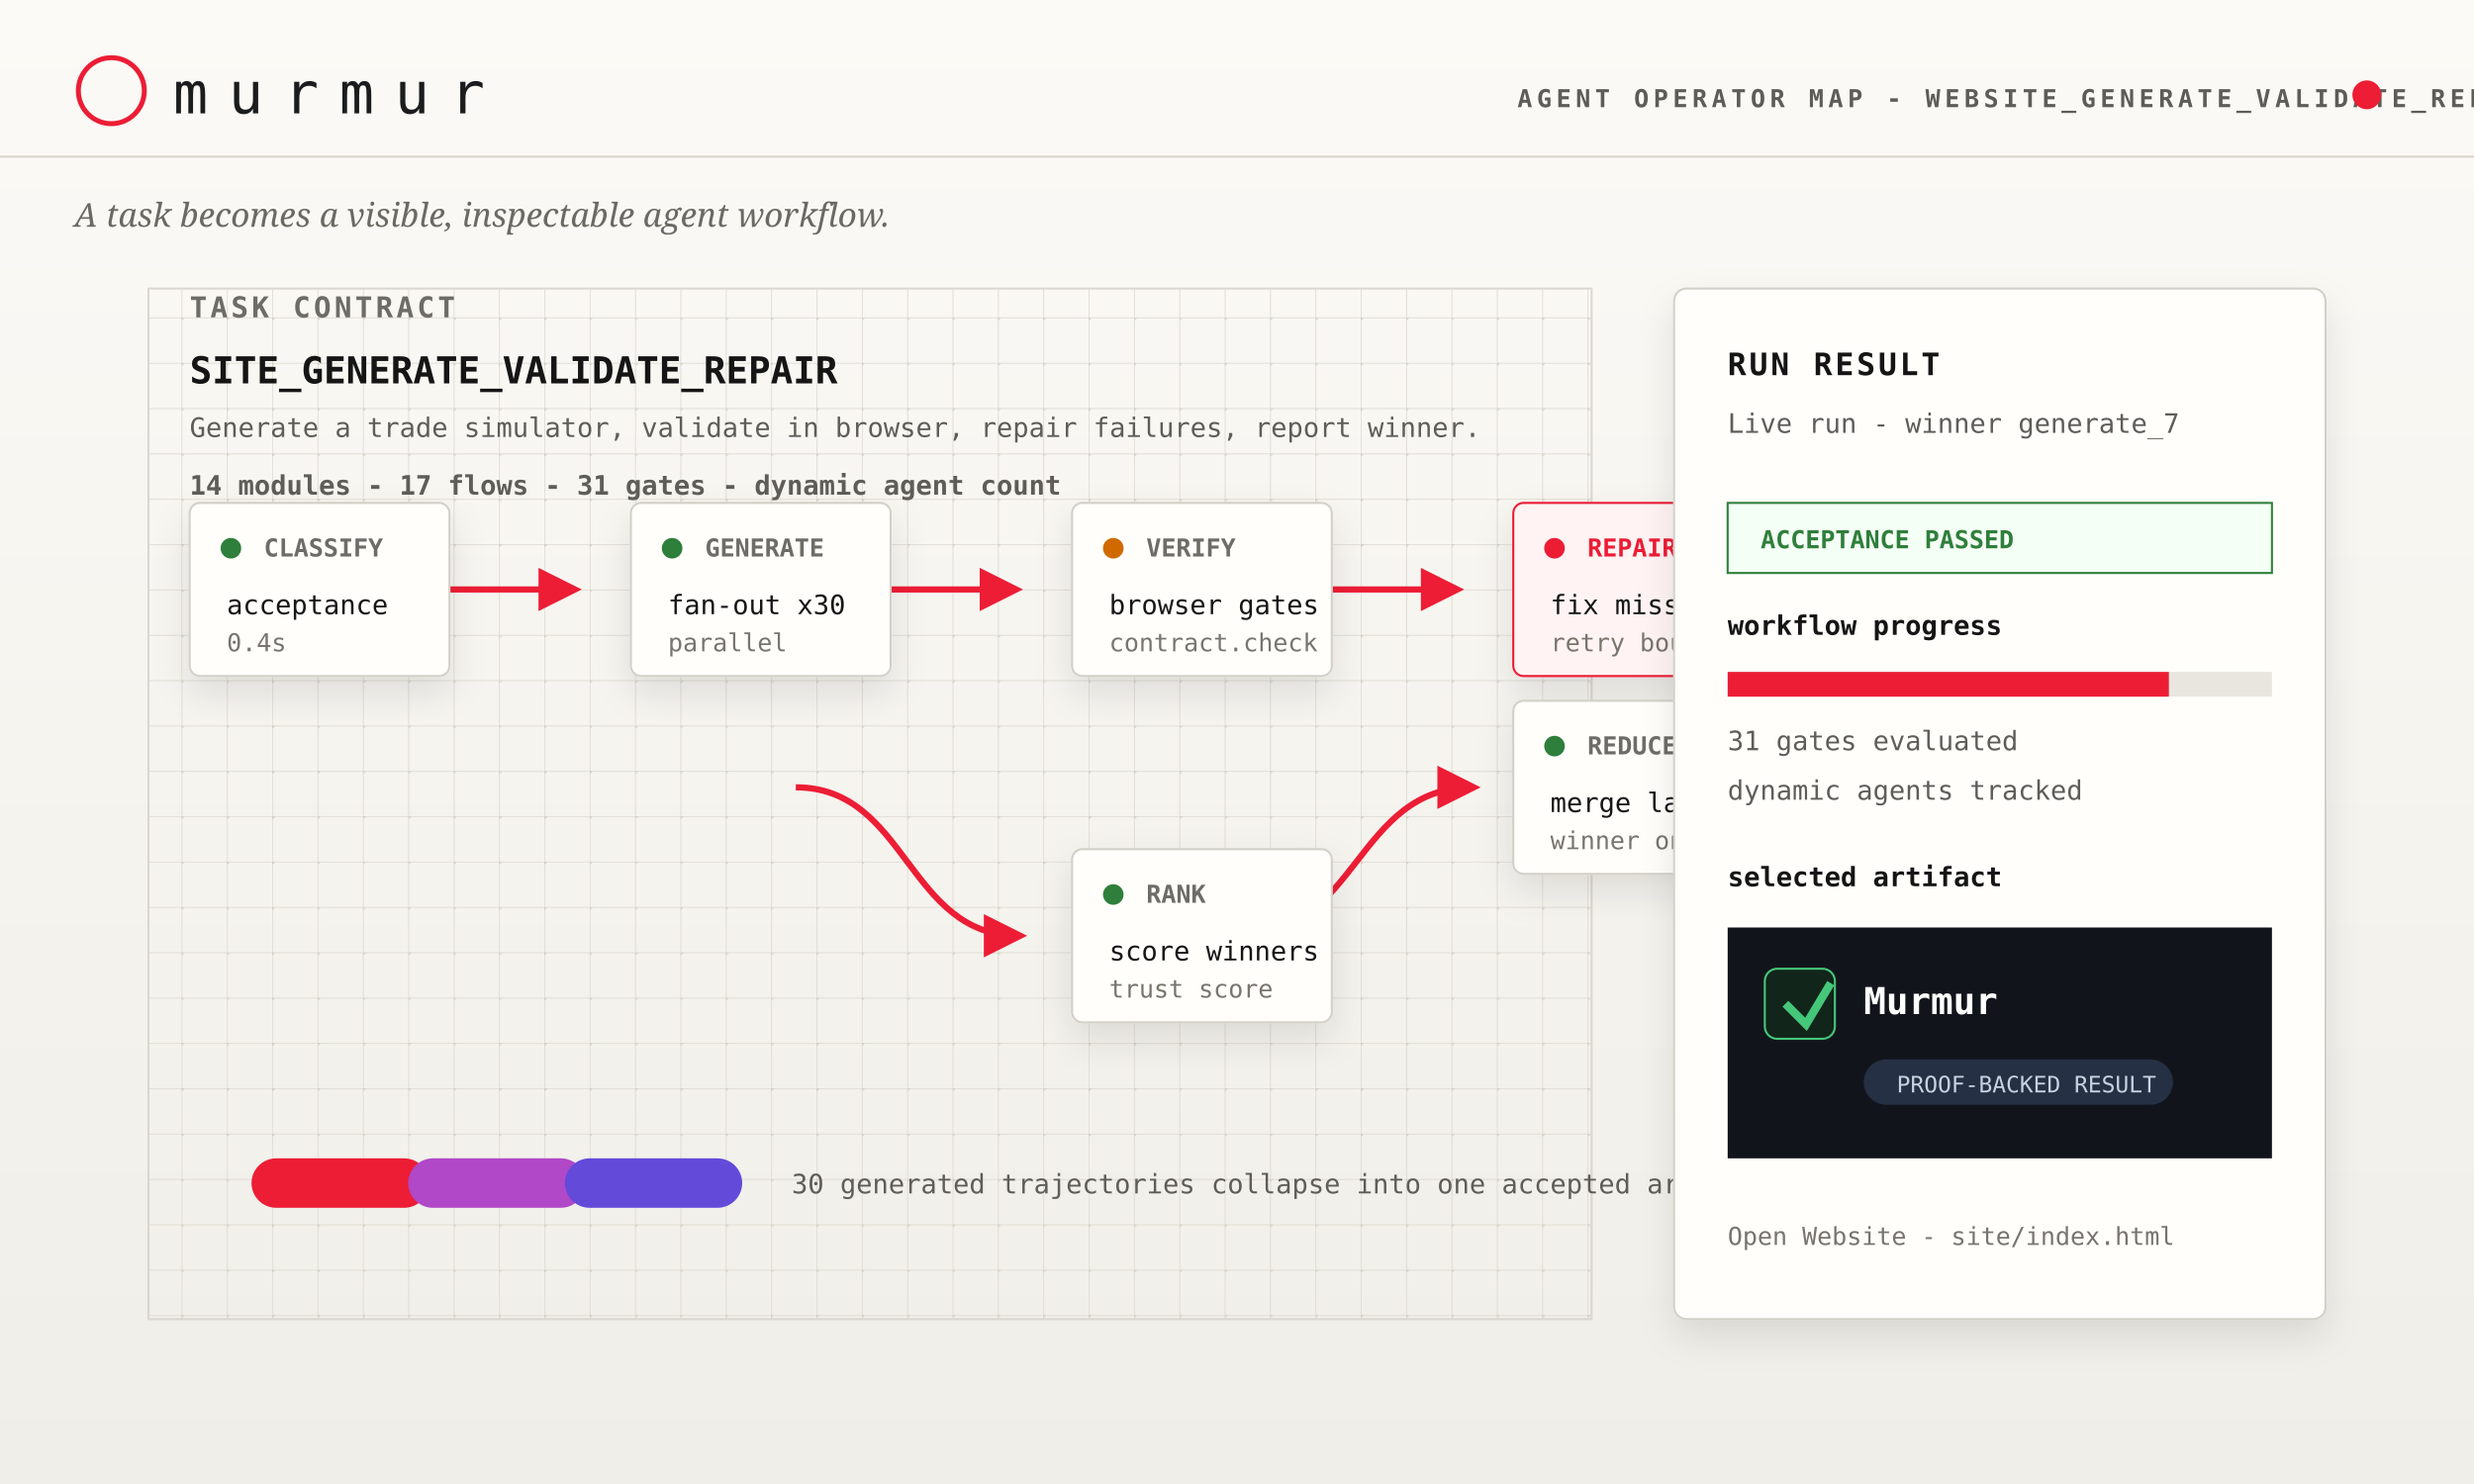
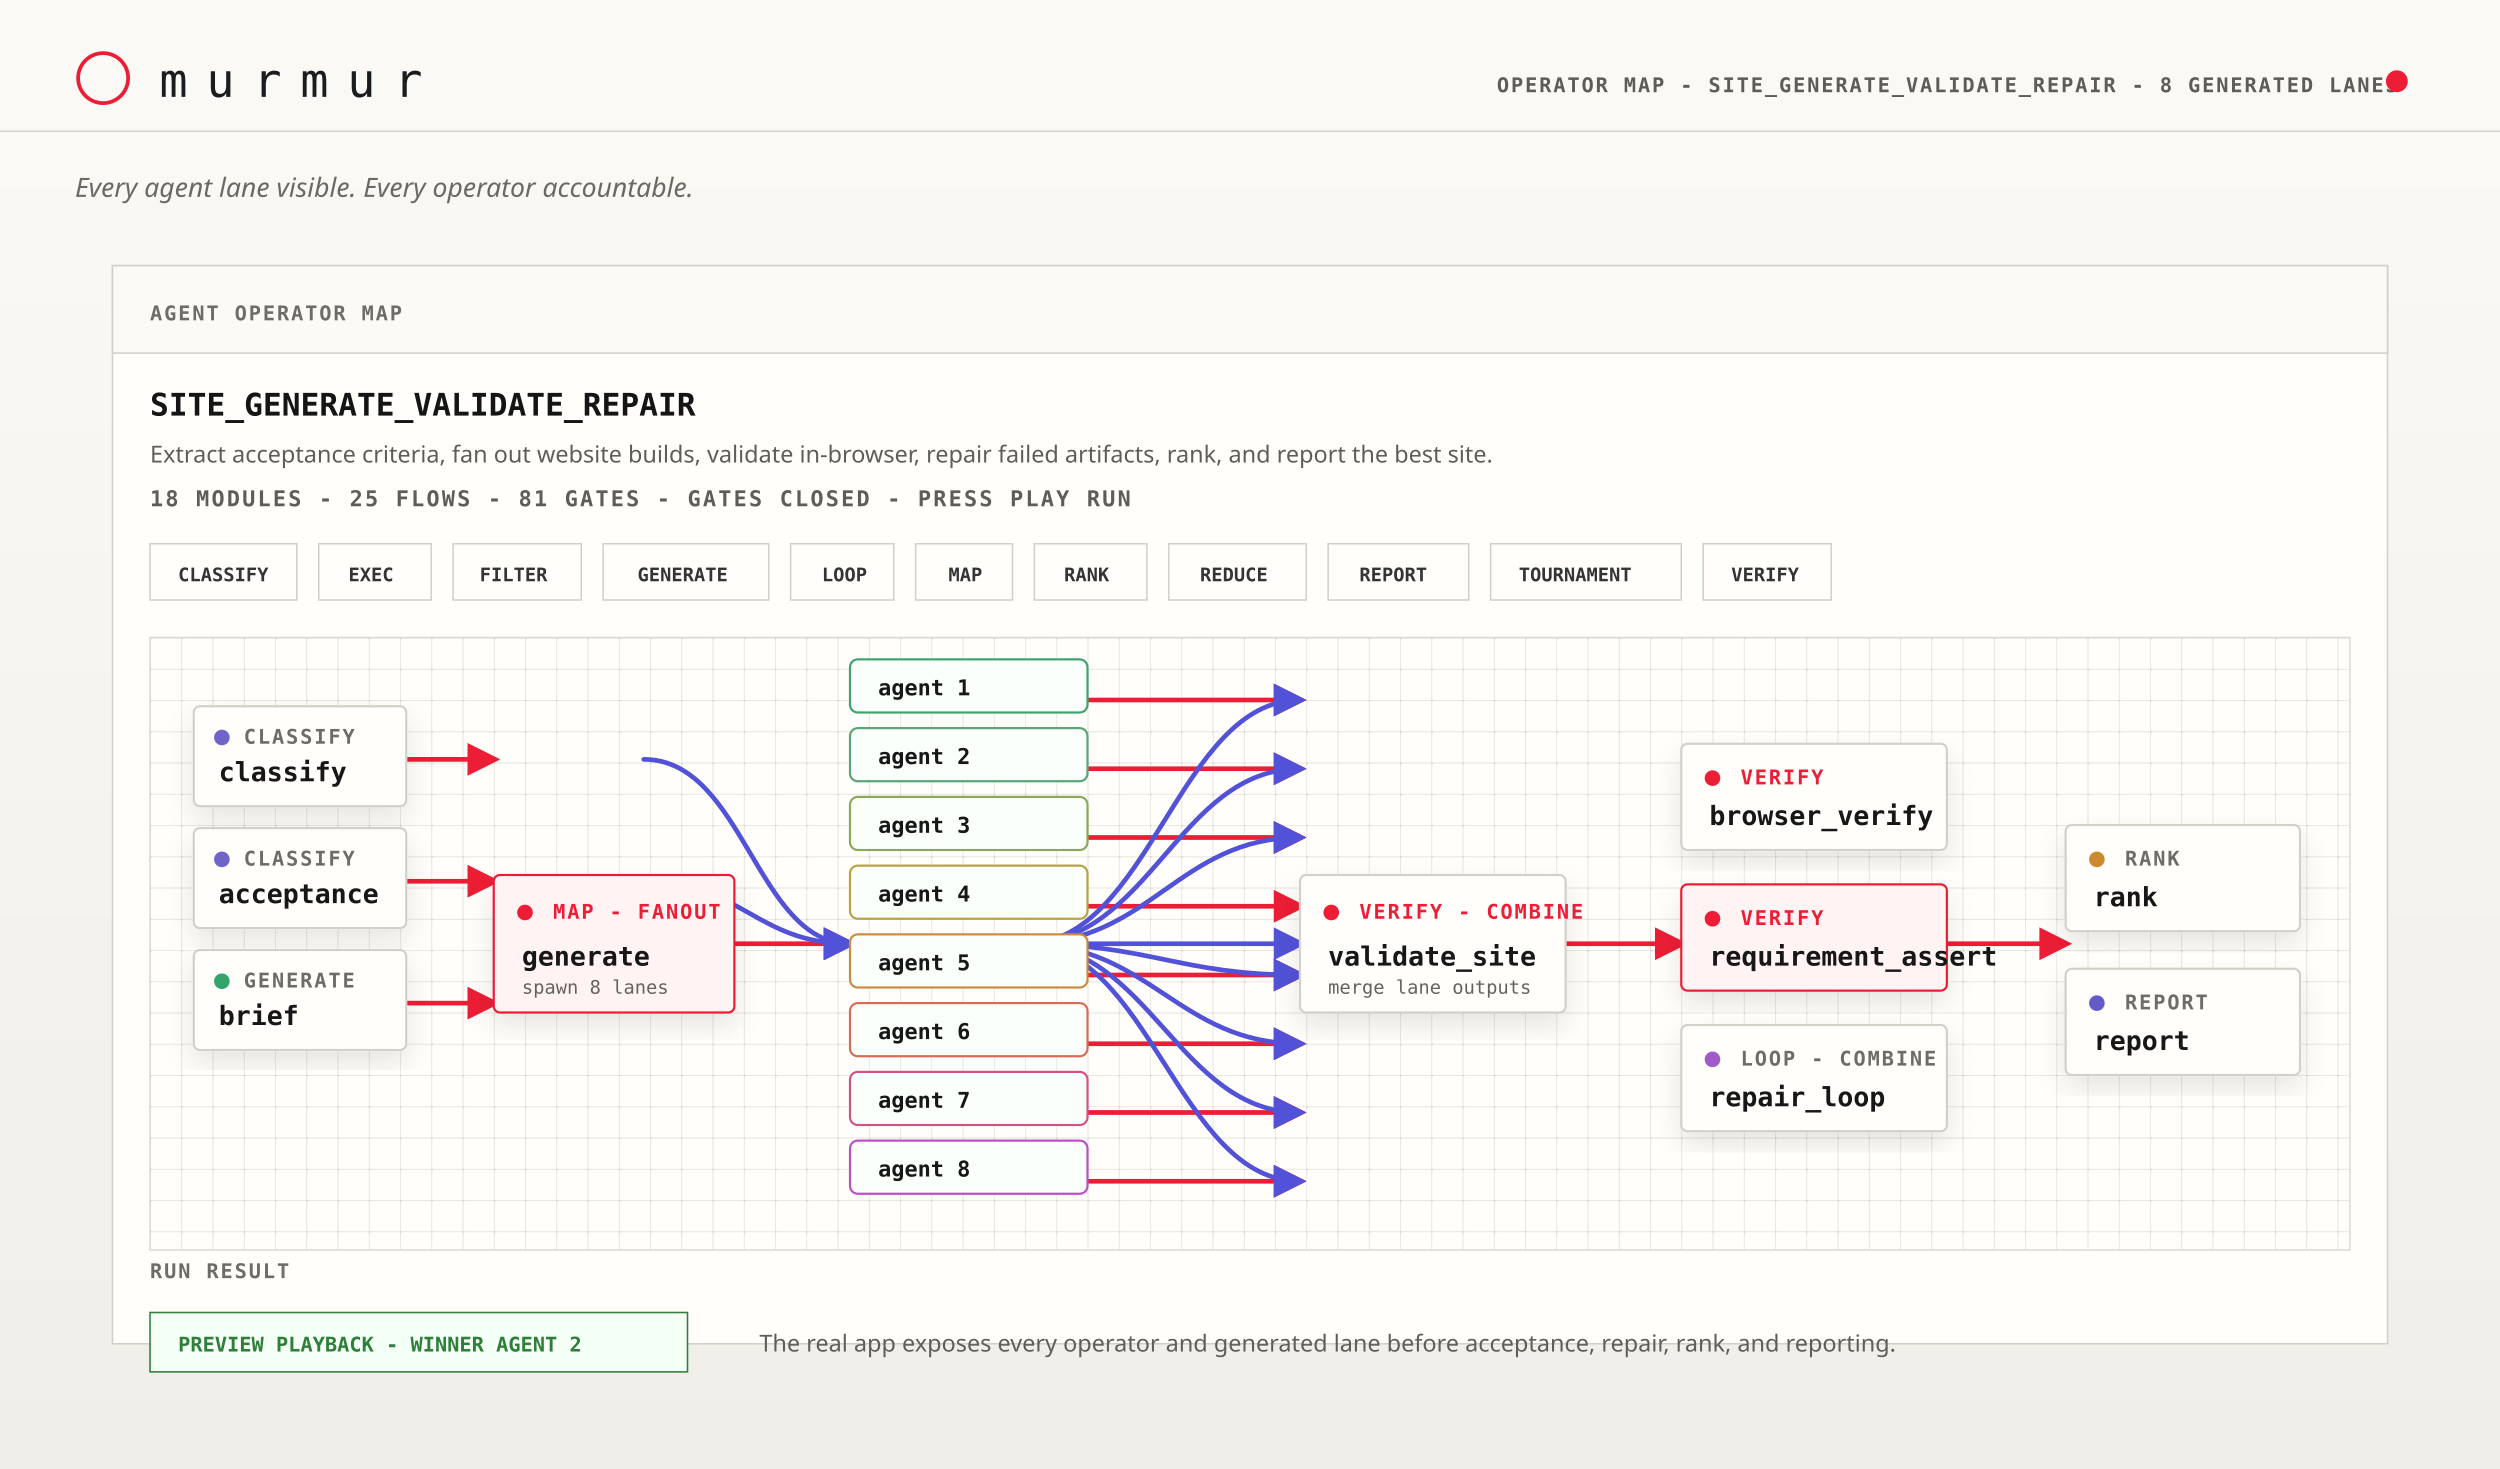
- <svg xmlns="http://www.w3.org/2000/svg" viewBox="0 0 1200 720" role="img" aria-labelledby="title desc">
+ <svg xmlns="http://www.w3.org/2000/svg" viewBox="0 0 1600 940" role="img" aria-labelledby="title desc">
  <defs>
    <linearGradient id="paper" x1="0" x2="0" y1="0" y2="1">
      <stop offset="0" stop-color="#fbfaf6" />
      <stop offset="1" stop-color="#efeee8" />
    </linearGradient>
-     <pattern id="grid" width="22" height="22" patternUnits="userSpaceOnUse">
-       <path d="M22 0H0V22" fill="none" stroke="#dedbd2" stroke-width="1" />
-       <circle cx="0" cy="0" r="1.3" fill="#c9c6bc" />
+     <pattern id="grid" width="20" height="20" patternUnits="userSpaceOnUse">
+       <path d="M20 0H0V20" fill="none" stroke="#dedbd2" stroke-width="1" />
+       <circle cx="0" cy="0" r="1.2" fill="#c9c6bc" />
    </pattern>
    <filter id="shadow" x="-20%" y="-20%" width="140%" height="140%">
      <feDropShadow dx="0" dy="8" stdDeviation="9" flood-color="#171717" flood-opacity=".10" />
    </filter>
-     <marker id="arrow" viewBox="0 0 10 10" refX="8" refY="5" markerWidth="7" markerHeight="7" orient="auto-start-reverse">
+     <marker id="arrow-red" viewBox="0 0 10 10" refX="8" refY="5" markerWidth="7" markerHeight="7" orient="auto">
      <path d="M0 0L10 5L0 10Z" fill="#ec1d35" />
    </marker>
+     <marker id="arrow-blue" viewBox="0 0 10 10" refX="8" refY="5" markerWidth="7" markerHeight="7" orient="auto">
+       <path d="M0 0L10 5L0 10Z" fill="#5252d8" />
+     </marker>
+     <style>
+       .mono { font-family: ui-monospace, SFMono-Regular, Menlo, Consolas, monospace; }
+       .sans { font-family: "Segoe UI", ui-sans-serif, system-ui, sans-serif; }
+       .tiny { font-size: 13px; letter-spacing: 1.2px; text-transform: uppercase; }
+       .label { font-size: 17px; font-weight: 700; fill: #171717; }
+       .meta { font-size: 12px; fill: #65625d; }
+       .node { fill: #fffefb; stroke: #d2d0c8; stroke-width: 1.4; filter: url(#shadow); }
+       .node-red { fill: #fff4f3; stroke: #ec1d35; }
+       .agent { fill: #fbfffb; stroke-width: 1.4; }
+       .line { fill: none; stroke-width: 3; stroke-linecap: round; stroke-linejoin: round; }
+     </style>
  </defs>
-   <rect width="1200" height="720" fill="url(#paper)" />
-   <rect x="72" y="140" width="700" height="500" fill="url(#grid)" opacity=".78" stroke="#d2d0c8" />
-   <g transform="translate(36 26)">
+   <rect width="1600" height="940" fill="url(#paper)" />
+   <g transform="translate(48 32)">
    <circle cx="18" cy="18" r="16" fill="none" stroke="#ec1d35" stroke-width="2.4" />
-     <text x="48" y="29" font-family="ui-monospace, SFMono-Regular, Menlo, Consolas, monospace" font-size="28" letter-spacing="10" fill="#1b1c1d">murmur</text>
-     <text x="700" y="26" font-family="ui-monospace, SFMono-Regular, Menlo, Consolas, monospace" font-size="12" font-weight="700" letter-spacing="2.2" fill="#5d5c57">AGENT OPERATOR MAP - WEBSITE_GENERATE_VALIDATE_REPAIR</text>
-     <circle cx="1112" cy="20" r="7" fill="#ec1d35" />
+     <text x="54" y="30" class="mono" font-size="30" letter-spacing="12" fill="#1b1c1d">murmur</text>
+     <text x="910" y="27" class="mono tiny" font-weight="700" fill="#5d5c57">OPERATOR MAP - SITE_GENERATE_VALIDATE_REPAIR - 8 GENERATED LANES</text>
+     <circle cx="1486" cy="20" r="7" fill="#ec1d35" />
  </g>
-   <line x1="0" y1="76" x2="1200" y2="76" stroke="#d7d4cc" />
-   <text x="36" y="110" font-family="ui-serif, Georgia, serif" font-size="16" font-style="italic" fill="#6a6962">A task becomes a visible, inspectable agent workflow.</text>
-   <g font-family="ui-monospace, SFMono-Regular, Menlo, Consolas, monospace">
-     <g transform="translate(92 154)">
-       <text x="0" y="0" font-size="14" font-weight="700" letter-spacing="1.6" fill="#6e6c66">TASK CONTRACT</text>
-       <text x="0" y="32" font-size="18" font-weight="700" fill="#151515">SITE_GENERATE_VALIDATE_REPAIR</text>
-       <text x="0" y="58" font-size="13" fill="#5f5d58">Generate a trade simulator, validate in browser, repair failures, report winner.</text>
-       <text x="0" y="86" font-size="13" font-weight="700" fill="#5f5d58">14 modules - 17 flows - 31 gates - dynamic agent count</text>
+   <line x1="0" y1="84" x2="1600" y2="84" stroke="#d7d4cc" />
+   <text x="48" y="126" class="sans" font-size="17" font-style="italic" fill="#6a6962">Every agent lane visible. Every operator accountable.</text>
+   <g transform="translate(72 170)">
+     <rect width="1456" height="690" fill="#fffefb" stroke="#d2d0c8" />
+     <rect y="0" width="1456" height="56" fill="#fbfaf6" stroke="#d2d0c8" />
+     <text x="24" y="35" class="mono tiny" font-weight="700" fill="#6e6c66">AGENT OPERATOR MAP</text>
+     <text x="24" y="96" class="mono" font-size="20" font-weight="700" fill="#151515">SITE_GENERATE_VALIDATE_REPAIR</text>
+     <text x="24" y="126" class="sans" font-size="15" fill="#5f5d58">Extract acceptance criteria, fan out website builds, validate in-browser, repair failed artifacts, rank, and report the best site.</text>
+     <text x="24" y="154" class="mono" font-size="14" font-weight="700" letter-spacing="1.4" fill="#5f5d58">18 MODULES - 25 FLOWS - 81 GATES - GATES CLOSED - PRESS PLAY RUN</text>
+     <g transform="translate(24 178)" class="mono">
+       <rect width="94" height="36" fill="#fffefb" stroke="#d2d0c8" />
+       <text x="18" y="24" font-size="12" font-weight="700" fill="#343434">CLASSIFY</text>
+       <rect x="108" width="72" height="36" fill="#fffefb" stroke="#d2d0c8" />
+       <text x="127" y="24" font-size="12" font-weight="700" fill="#343434">EXEC</text>
+       <rect x="194" width="82" height="36" fill="#fffefb" stroke="#d2d0c8" />
+       <text x="211" y="24" font-size="12" font-weight="700" fill="#343434">FILTER</text>
+       <rect x="290" width="106" height="36" fill="#fffefb" stroke="#d2d0c8" />
+       <text x="312" y="24" font-size="12" font-weight="700" fill="#343434">GENERATE</text>
+       <rect x="410" width="66" height="36" fill="#fffefb" stroke="#d2d0c8" />
+       <text x="430" y="24" font-size="12" font-weight="700" fill="#343434">LOOP</text>
+       <rect x="490" width="62" height="36" fill="#fffefb" stroke="#d2d0c8" />
+       <text x="511" y="24" font-size="12" font-weight="700" fill="#343434">MAP</text>
+       <rect x="566" width="72" height="36" fill="#fffefb" stroke="#d2d0c8" />
+       <text x="585" y="24" font-size="12" font-weight="700" fill="#343434">RANK</text>
+       <rect x="652" width="88" height="36" fill="#fffefb" stroke="#d2d0c8" />
+       <text x="672" y="24" font-size="12" font-weight="700" fill="#343434">REDUCE</text>
+       <rect x="754" width="90" height="36" fill="#fffefb" stroke="#d2d0c8" />
+       <text x="774" y="24" font-size="12" font-weight="700" fill="#343434">REPORT</text>
+       <rect x="858" width="122" height="36" fill="#fffefb" stroke="#d2d0c8" />
+       <text x="876" y="24" font-size="12" font-weight="700" fill="#343434">TOURNAMENT</text>
+       <rect x="994" width="82" height="36" fill="#fffefb" stroke="#d2d0c8" />
+       <text x="1012" y="24" font-size="12" font-weight="700" fill="#343434">VERIFY</text>
    </g>
-     <g stroke="#ec1d35" stroke-width="3" fill="none" marker-end="url(#arrow)">
-       <path d="M172 286H278" />
-       <path d="M386 286H492" />
-       <path d="M600 286H706" />
-       <path d="M386 382C440 382 440 454 494 454" />
-       <path d="M602 454C658 454 658 382 714 382" />
-       <path d="M822 382H936" />
-     </g>
-     <g filter="url(#shadow)">
-       <g transform="translate(92 244)">
-         <rect width="126" height="84" rx="5" fill="#fffefb" stroke="#d2d0c8" />
-         <circle cx="20" cy="22" r="5" fill="#2f7f3b" />
-         <text x="36" y="26" font-size="12" font-weight="700" fill="#6e6c66">CLASSIFY</text>
-         <text x="18" y="54" font-size="13" fill="#171717">acceptance</text>
-         <text x="18" y="72" font-size="12" fill="#77746d">0.4s</text>
+     <g transform="translate(24 238)">
+       <rect width="1408" height="392" fill="url(#grid)" opacity=".78" stroke="#d2d0c8" />
+       <g class="line" stroke="#ec1d35" marker-end="url(#arrow-red)">
+         <path d="M132 78H220" />
+         <path d="M132 156H220" />
+         <path d="M132 234H220" />
+         <path d="M356 196H448" />
+         <path d="M600 40H736" />
+         <path d="M600 84H736" />
+         <path d="M600 128H736" />
+         <path d="M600 172H736" />
+         <path d="M600 216H736" />
+         <path d="M600 260H736" />
+         <path d="M600 304H736" />
+         <path d="M600 348H736" />
+         <path d="M874 196H980" />
+         <path d="M1118 196H1226" />
      </g>
-       <g transform="translate(306 244)">
-         <rect width="126" height="84" rx="5" fill="#fffefb" stroke="#d2d0c8" />
-         <circle cx="20" cy="22" r="5" fill="#2f7f3b" />
-         <text x="36" y="26" font-size="12" font-weight="700" fill="#6e6c66">GENERATE</text>
-         <text x="18" y="54" font-size="13" fill="#171717">fan-out x30</text>
-         <text x="18" y="72" font-size="12" fill="#77746d">parallel</text>
+       <g class="line" stroke="#5252d8" marker-end="url(#arrow-blue)">
+         <path d="M316 78C380 78 388 196 448 196" />
+         <path d="M316 156C378 156 388 196 448 196" />
+         <path d="M560 196C640 196 658 40 736 40" />
+         <path d="M560 196C640 196 658 84 736 84" />
+         <path d="M560 196C640 196 658 128 736 128" />
+         <path d="M560 196H736" />
+         <path d="M560 196C640 196 658 216 736 216" />
+         <path d="M560 196C640 196 658 260 736 260" />
+         <path d="M560 196C640 196 658 304 736 304" />
+         <path d="M560 196C640 196 658 348 736 348" />
      </g>
-       <g transform="translate(520 244)">
-         <rect width="126" height="84" rx="5" fill="#fffefb" stroke="#d2d0c8" />
-         <circle cx="20" cy="22" r="5" fill="#d06a00" />
-         <text x="36" y="26" font-size="12" font-weight="700" fill="#6e6c66">VERIFY</text>
-         <text x="18" y="54" font-size="13" fill="#171717">browser gates</text>
-         <text x="18" y="72" font-size="12" fill="#77746d">contract.check</text>
-       </g>
-       <g transform="translate(734 244)">
-         <rect width="126" height="84" rx="5" fill="#fff4f3" stroke="#ec1d35" />
-         <circle cx="20" cy="22" r="5" fill="#ec1d35" />
-         <text x="36" y="26" font-size="12" font-weight="700" fill="#ec1d35">REPAIR</text>
-         <text x="18" y="54" font-size="13" fill="#171717">fix missing UI</text>
-         <text x="18" y="72" font-size="12" fill="#77746d">retry bounded</text>
-       </g>
-       <g transform="translate(520 412)">
-         <rect width="126" height="84" rx="5" fill="#fffefb" stroke="#d2d0c8" />
-         <circle cx="20" cy="22" r="5" fill="#2f7f3b" />
-         <text x="36" y="26" font-size="12" font-weight="700" fill="#6e6c66">RANK</text>
-         <text x="18" y="54" font-size="13" fill="#171717">score winners</text>
-         <text x="18" y="72" font-size="12" fill="#77746d">trust score</text>
-       </g>
-       <g transform="translate(734 340)">
-         <rect width="126" height="84" rx="5" fill="#fffefb" stroke="#d2d0c8" />
-         <circle cx="20" cy="22" r="5" fill="#2f7f3b" />
-         <text x="36" y="26" font-size="12" font-weight="700" fill="#6e6c66">REDUCE</text>
-         <text x="18" y="54" font-size="13" fill="#171717">merge lanes</text>
-         <text x="18" y="72" font-size="12" fill="#77746d">winner only</text>
-       </g>
-       <g transform="translate(948 340)">
-         <rect width="126" height="84" rx="5" fill="#fffefb" stroke="#d2d0c8" />
-         <circle cx="20" cy="22" r="5" fill="#2f7f3b" />
-         <text x="36" y="26" font-size="12" font-weight="700" fill="#6e6c66">REPORT</text>
-         <text x="18" y="54" font-size="13" fill="#171717">proof package</text>
-         <text x="18" y="72" font-size="12" fill="#77746d">fan + trace</text>
+       <g class="mono">
+         <g transform="translate(28 44)">
+           <rect class="node" width="136" height="64" rx="4" />
+           <circle cx="18" cy="20" r="5" fill="#6f64c8" />
+           <text x="32" y="24" class="tiny" font-weight="700" fill="#6e6c66">CLASSIFY</text>
+           <text x="16" y="48" class="label">classify</text>
+         </g>
+         <g transform="translate(28 122)">
+           <rect class="node" width="136" height="64" rx="4" />
+           <circle cx="18" cy="20" r="5" fill="#6f64c8" />
+           <text x="32" y="24" class="tiny" font-weight="700" fill="#6e6c66">CLASSIFY</text>
+           <text x="16" y="48" class="label">acceptance</text>
+         </g>
+         <g transform="translate(28 200)">
+           <rect class="node" width="136" height="64" rx="4" />
+           <circle cx="18" cy="20" r="5" fill="#34a46d" />
+           <text x="32" y="24" class="tiny" font-weight="700" fill="#6e6c66">GENERATE</text>
+           <text x="16" y="48" class="label">brief</text>
+         </g>
+         <g transform="translate(220 152)">
+           <rect class="node node-red" width="154" height="88" rx="4" />
+           <circle cx="20" cy="24" r="5" fill="#ec1d35" />
+           <text x="38" y="28" class="tiny" font-weight="700" fill="#ec1d35">MAP - FANOUT</text>
+           <text x="18" y="58" class="label">generate</text>
+           <text x="18" y="76" class="meta">spawn 8 lanes</text>
+         </g>
+         <g transform="translate(448 14)">
+           <rect class="agent" width="152" height="34" rx="5" stroke="#3ca46c" />
+           <text x="18" y="23" font-size="14" font-weight="700" fill="#171717">agent 1</text>
+         </g>
+         <g transform="translate(448 58)">
+           <rect class="agent" width="152" height="34" rx="5" stroke="#59a578" />
+           <text x="18" y="23" font-size="14" font-weight="700" fill="#171717">agent 2</text>
+         </g>
+         <g transform="translate(448 102)">
+           <rect class="agent" width="152" height="34" rx="5" stroke="#8aa95a" />
+           <text x="18" y="23" font-size="14" font-weight="700" fill="#171717">agent 3</text>
+         </g>
+         <g transform="translate(448 146)">
+           <rect class="agent" width="152" height="34" rx="5" stroke="#b7a244" />
+           <text x="18" y="23" font-size="14" font-weight="700" fill="#171717">agent 4</text>
+         </g>
+         <g transform="translate(448 190)">
+           <rect class="agent" width="152" height="34" rx="5" stroke="#cd8a3b" />
+           <text x="18" y="23" font-size="14" font-weight="700" fill="#171717">agent 5</text>
+         </g>
+         <g transform="translate(448 234)">
+           <rect class="agent" width="152" height="34" rx="5" stroke="#d96b53" />
+           <text x="18" y="23" font-size="14" font-weight="700" fill="#171717">agent 6</text>
+         </g>
+         <g transform="translate(448 278)">
+           <rect class="agent" width="152" height="34" rx="5" stroke="#d55183" />
+           <text x="18" y="23" font-size="14" font-weight="700" fill="#171717">agent 7</text>
+         </g>
+         <g transform="translate(448 322)">
+           <rect class="agent" width="152" height="34" rx="5" stroke="#bd4dc9" />
+           <text x="18" y="23" font-size="14" font-weight="700" fill="#171717">agent 8</text>
+         </g>
+         <g transform="translate(736 152)">
+           <rect class="node" width="170" height="88" rx="4" />
+           <circle cx="20" cy="24" r="5" fill="#ec1d35" />
+           <text x="38" y="28" class="tiny" font-weight="700" fill="#ec1d35">VERIFY - COMBINE</text>
+           <text x="18" y="58" class="label">validate_site</text>
+           <text x="18" y="76" class="meta">merge lane outputs</text>
+         </g>
+         <g transform="translate(980 68)">
+           <rect class="node" width="170" height="68" rx="4" />
+           <circle cx="20" cy="22" r="5" fill="#ec1d35" />
+           <text x="38" y="26" class="tiny" font-weight="700" fill="#ec1d35">VERIFY</text>
+           <text x="18" y="52" class="label">browser_verify</text>
+         </g>
+         <g transform="translate(980 158)">
+           <rect class="node node-red" width="170" height="68" rx="4" />
+           <circle cx="20" cy="22" r="5" fill="#ec1d35" />
+           <text x="38" y="26" class="tiny" font-weight="700" fill="#ec1d35">VERIFY</text>
+           <text x="18" y="52" class="label">requirement_assert</text>
+         </g>
+         <g transform="translate(980 248)">
+           <rect class="node" width="170" height="68" rx="4" />
+           <circle cx="20" cy="22" r="5" fill="#a05bc8" />
+           <text x="38" y="26" class="tiny" font-weight="700" fill="#6e6c66">LOOP - COMBINE</text>
+           <text x="18" y="52" class="label">repair_loop</text>
+         </g>
+         <g transform="translate(1226 120)">
+           <rect class="node" width="150" height="68" rx="4" />
+           <circle cx="20" cy="22" r="5" fill="#cc8a30" />
+           <text x="38" y="26" class="tiny" font-weight="700" fill="#6e6c66">RANK</text>
+           <text x="18" y="52" class="label">rank</text>
+         </g>
+         <g transform="translate(1226 212)">
+           <rect class="node" width="150" height="68" rx="4" />
+           <circle cx="20" cy="22" r="5" fill="#655bc8" />
+           <text x="38" y="26" class="tiny" font-weight="700" fill="#6e6c66">REPORT</text>
+           <text x="18" y="52" class="label">report</text>
+         </g>
      </g>
    </g>
-     <g transform="translate(122 562)">
-       <rect width="86" height="24" rx="12" fill="#ec1d35" />
-       <rect x="76" width="86" height="24" rx="12" fill="#b048c7" />
-       <rect x="152" width="86" height="24" rx="12" fill="#634ad9" />
-       <text x="262" y="17" font-size="13" fill="#5f5d58">30 generated trajectories collapse into one accepted artifact.</text>
-     </g>
-     <g transform="translate(812 140)">
-       <rect width="316" height="500" rx="6" fill="#fffefb" stroke="#d2d0c8" filter="url(#shadow)" />
-       <text x="26" y="42" font-size="15" font-weight="700" letter-spacing="1.4" fill="#151515">RUN RESULT</text>
-       <text x="26" y="70" font-size="13" fill="#5f5d58">Live run - winner generate_7</text>
-       <rect x="26" y="104" width="264" height="34" fill="#f4fff5" stroke="#2f7f3b" />
-       <text x="42" y="126" font-size="12" font-weight="700" fill="#2f7f3b">ACCEPTANCE PASSED</text>
-       <text x="26" y="168" font-size="13" font-weight="700" fill="#151515">workflow progress</text>
-       <rect x="26" y="186" width="264" height="12" fill="#e8e6df" />
-       <rect x="26" y="186" width="214" height="12" fill="#ec1d35" />
-       <text x="26" y="224" font-size="13" fill="#5f5d58">31 gates evaluated</text>
-       <text x="26" y="248" font-size="13" fill="#5f5d58">dynamic agents tracked</text>
-       <text x="26" y="290" font-size="13" font-weight="700" fill="#151515">selected artifact</text>
-       <rect x="26" y="310" width="264" height="112" fill="#11151b" />
-       <rect x="44" y="330" width="34" height="34" rx="6" fill="#12251b" stroke="#45c77a" />
-       <path d="M54 347L64 357L76 337" fill="none" stroke="#45c77a" stroke-width="4" />
-       <text x="92" y="352" font-size="18" font-weight="700" fill="#ffffff">Murmur</text>
-       <rect x="92" y="374" width="150" height="22" rx="11" fill="#253044" />
-       <text x="108" y="390" font-size="11" fill="#c8d1e1">PROOF-BACKED RESULT</text>
-       <text x="26" y="464" font-size="12" fill="#77746d">Open Website - site/index.html</text>
+     <g transform="translate(24 648)">
+       <text class="mono tiny" font-weight="700" fill="#6e6c66">RUN RESULT</text>
+       <rect x="0" y="22" width="344" height="38" fill="#f4fff5" stroke="#2f7f3b" />
+       <text x="18" y="47" class="mono" font-size="13" font-weight="700" fill="#2f7f3b">PREVIEW PLAYBACK - WINNER AGENT 2</text>
+       <text x="390" y="47" class="sans" font-size="15" fill="#5f5d58">The real app exposes every operator and generated lane before acceptance, repair, rank, and reporting.</text>
    </g>
  </g>
</svg>
